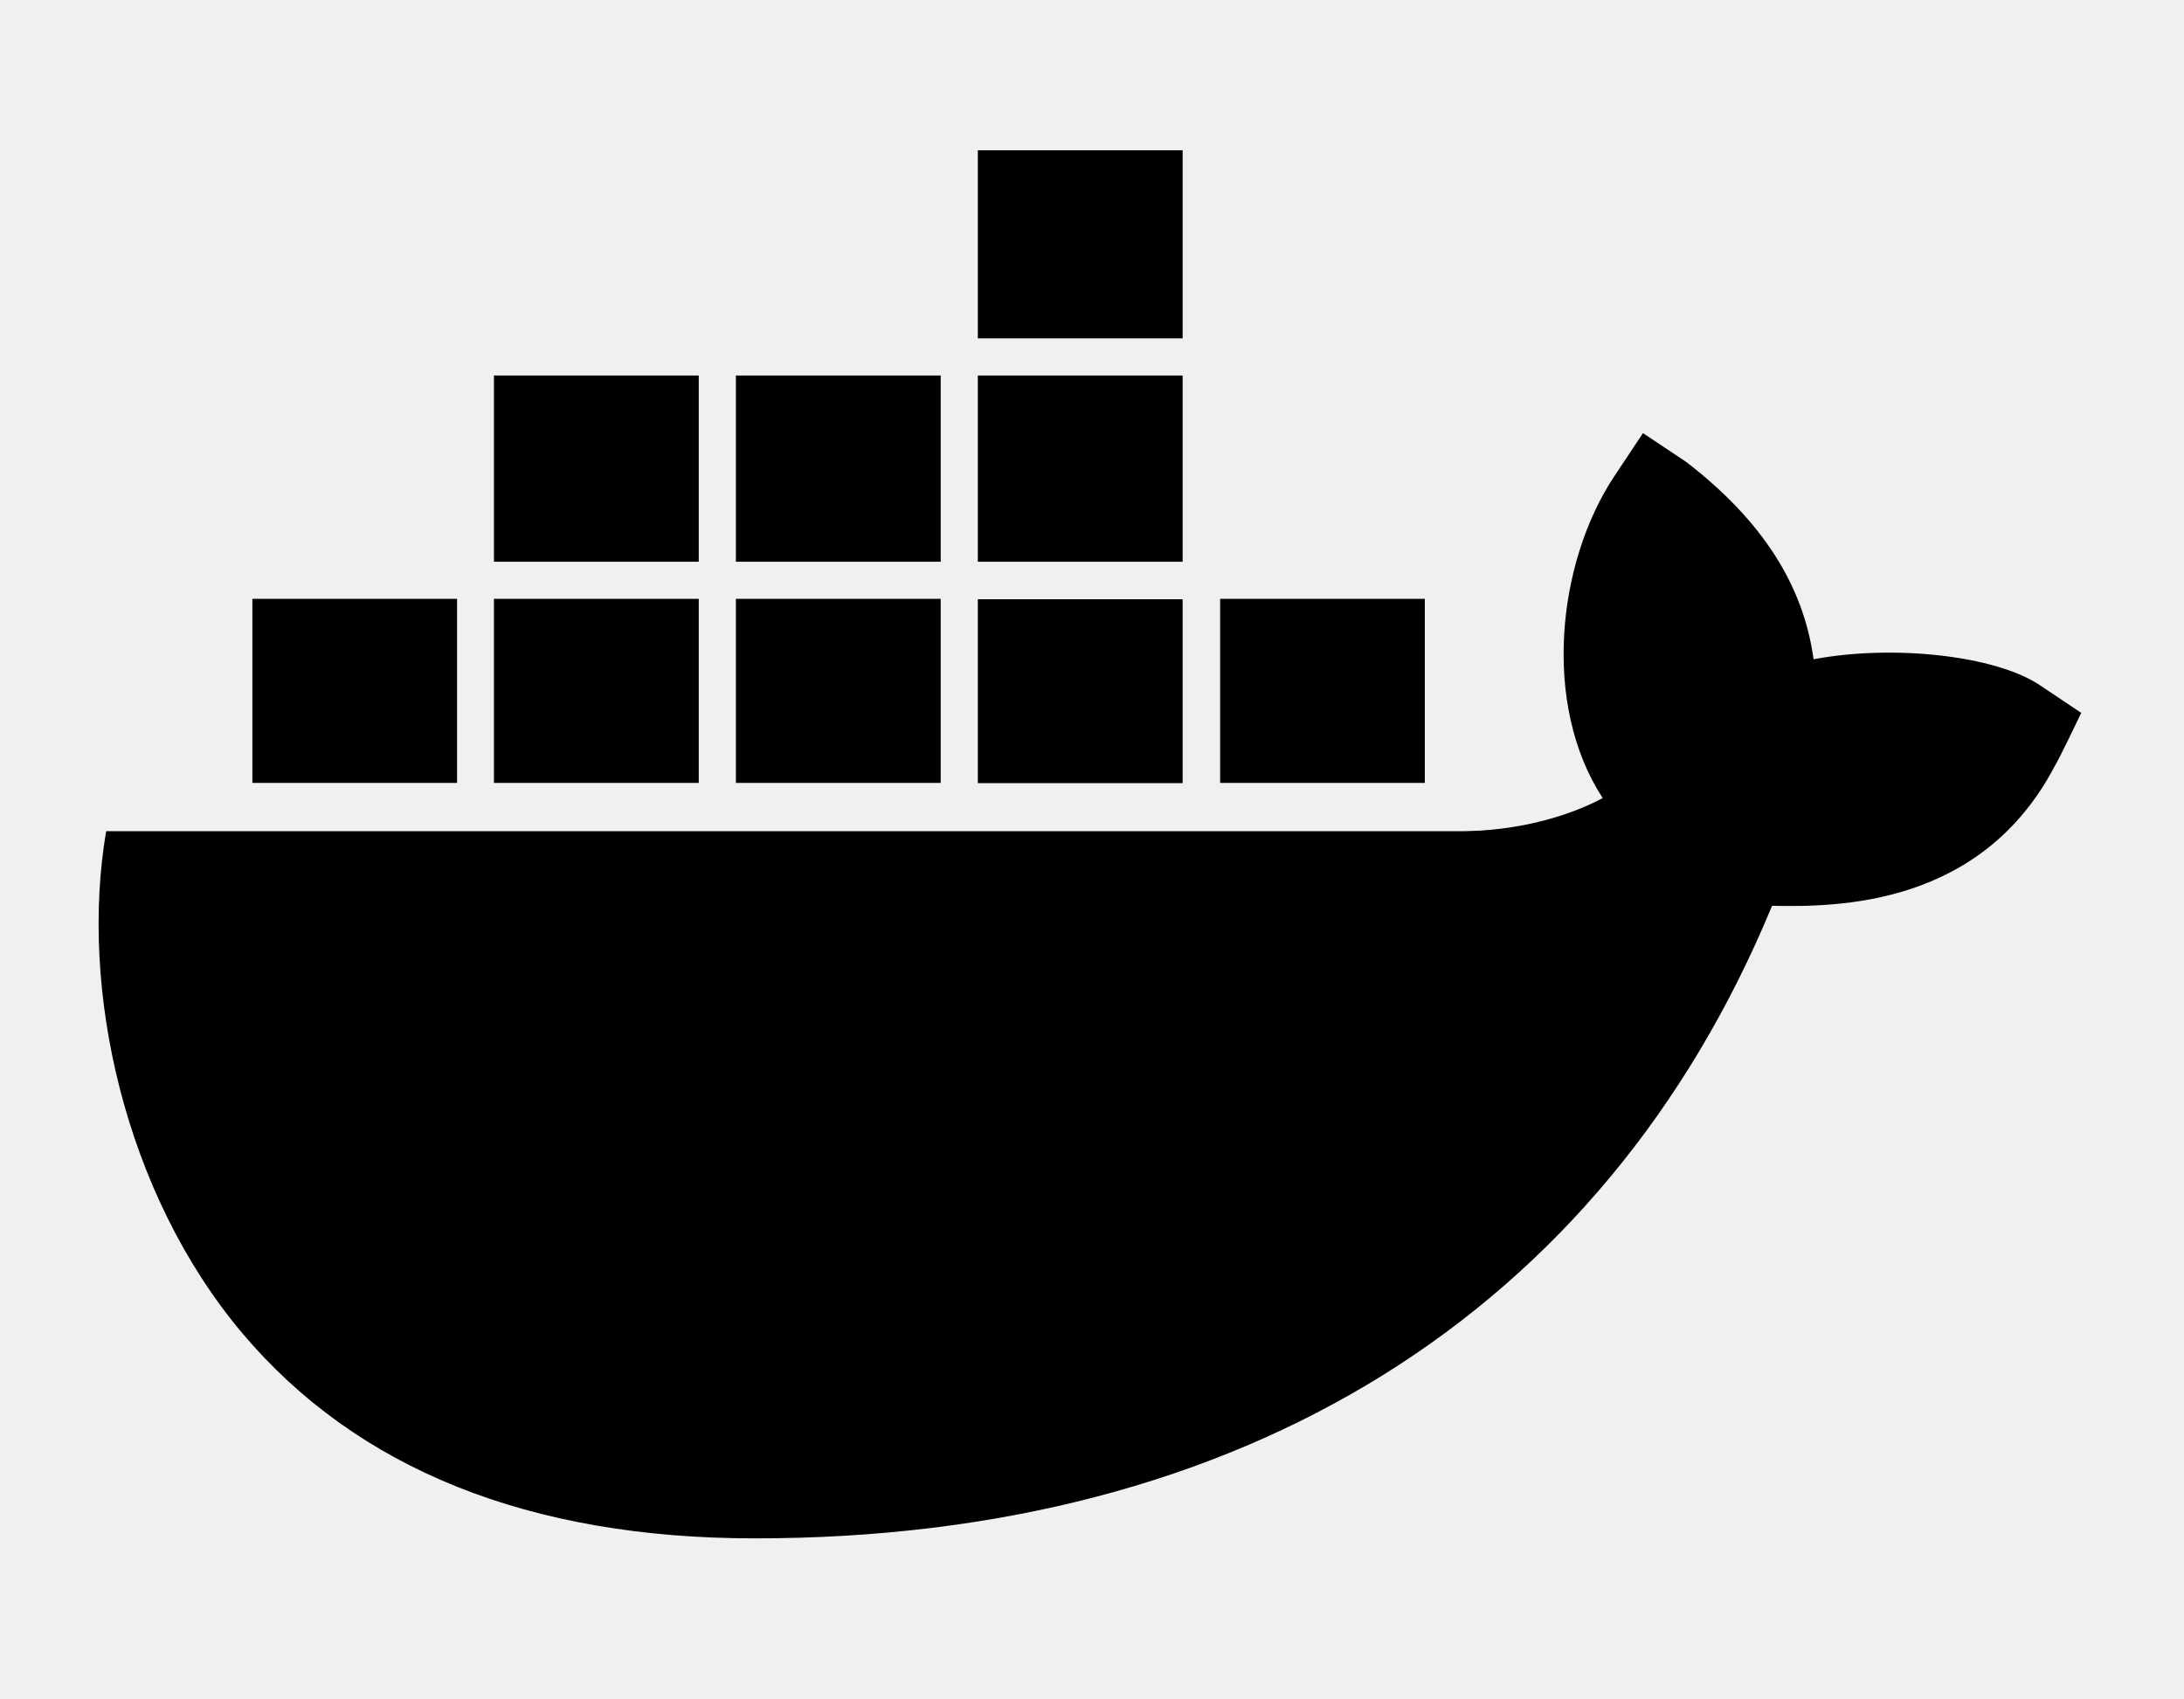
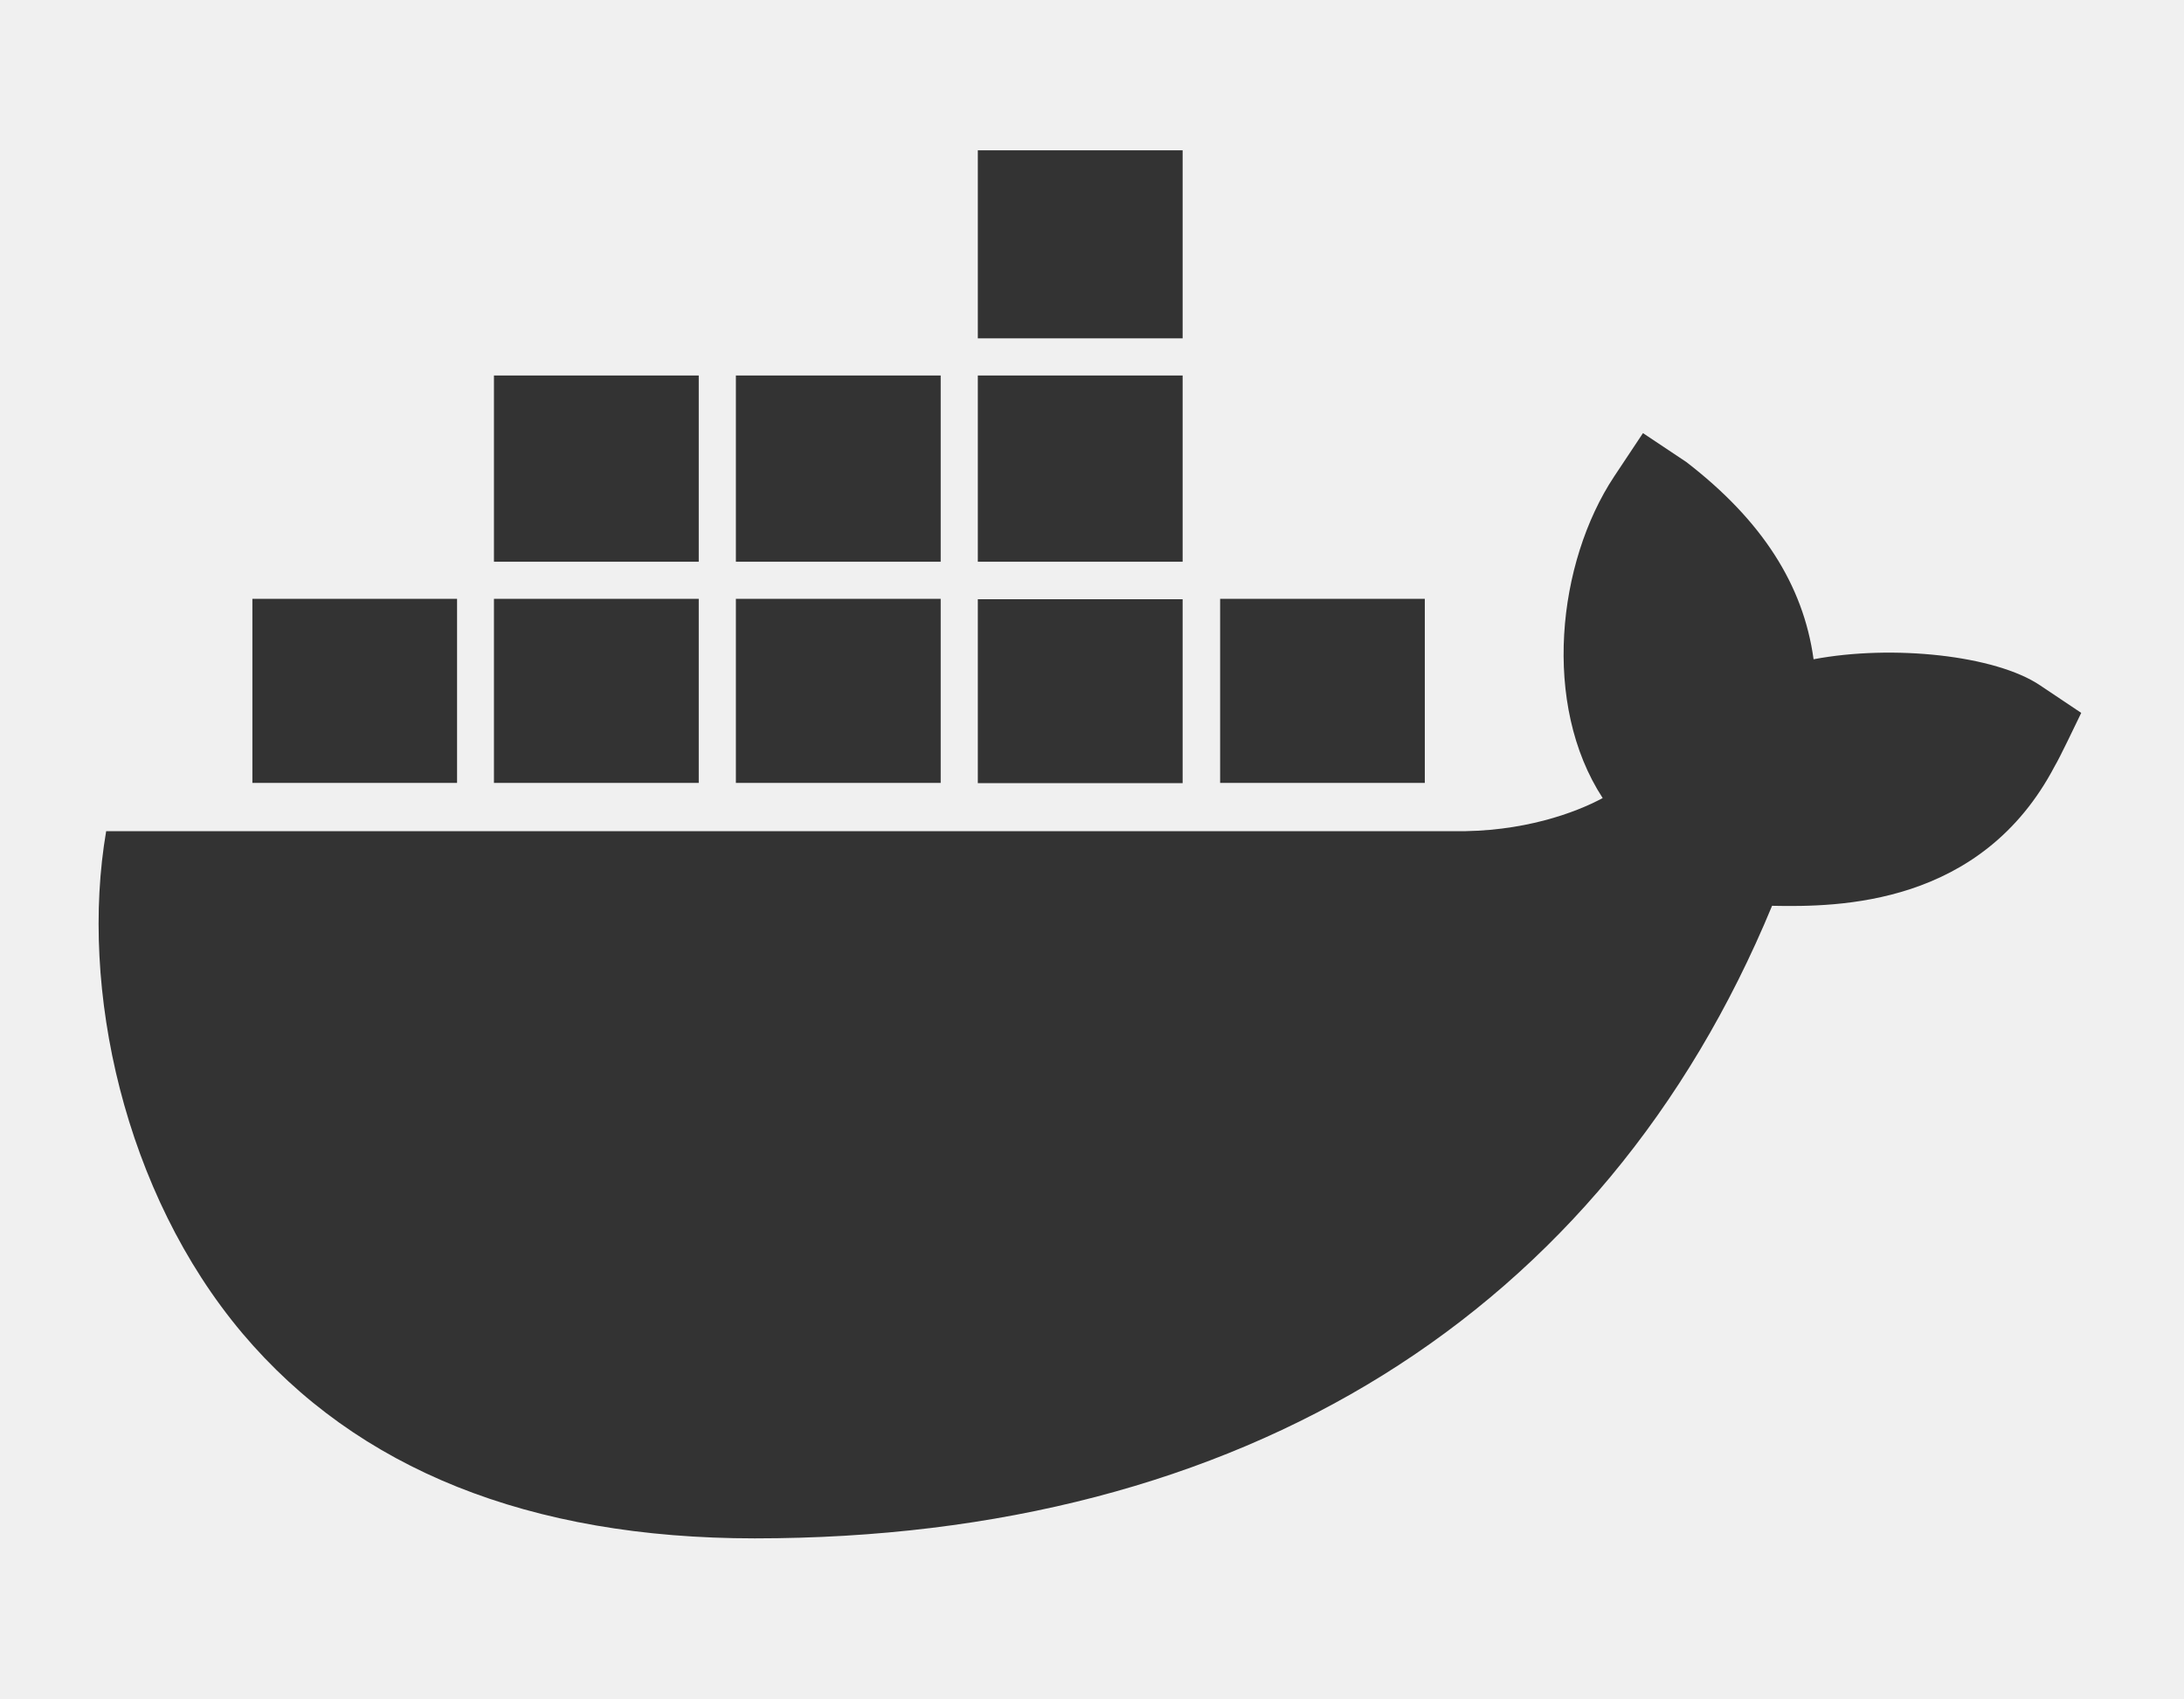
<svg xmlns="http://www.w3.org/2000/svg" width="18" height="14" viewBox="0 0 18 14" fill="none">
  <g clip-path="url(#clip0_838_384)">
-     <path d="M9.747 6.455H8.059V4.939H9.747V6.455ZM9.747 1.239H8.059V2.789H9.747V1.239ZM11.743 4.936H10.056V6.453H11.743V4.936ZM7.753 3.095H6.065V4.63H7.753V3.095ZM9.747 3.095H8.059V4.63H9.747V3.095ZM16.814 5.649C16.446 5.401 15.598 5.311 14.947 5.434C14.863 4.821 14.521 4.288 13.898 3.808L13.541 3.57L13.303 3.928C12.834 4.637 12.706 5.807 13.209 6.578C12.987 6.698 12.55 6.861 11.973 6.851H0.875C0.653 8.148 1.023 9.833 1.998 10.99C2.945 12.111 4.365 12.68 6.221 12.68C10.239 12.68 13.214 10.829 14.605 7.466C15.152 7.477 16.331 7.469 16.936 6.312C16.975 6.248 17.105 5.975 17.153 5.876L16.814 5.649ZM3.765 4.936H2.08V6.453H3.767V4.936H3.765ZM5.759 4.936H4.071V6.453H5.759V4.936ZM7.753 4.936H6.065V6.453H7.753V4.936ZM5.759 3.095H4.071V4.63H5.759V3.095Z" fill="black" />
+     <path d="M9.747 6.455H8.059V4.939H9.747V6.455ZM9.747 1.239H8.059V2.789H9.747V1.239ZM11.743 4.936H10.056V6.453H11.743V4.936ZM7.753 3.095H6.065V4.63H7.753V3.095ZM9.747 3.095H8.059V4.63H9.747V3.095ZM16.814 5.649C16.446 5.401 15.598 5.311 14.947 5.434C14.863 4.821 14.521 4.288 13.898 3.808L13.541 3.57L13.303 3.928C12.834 4.637 12.706 5.807 13.209 6.578C12.987 6.698 12.55 6.861 11.973 6.851H0.875C0.653 8.148 1.023 9.833 1.998 10.99C2.945 12.111 4.365 12.68 6.221 12.68C10.239 12.68 13.214 10.829 14.605 7.466C15.152 7.477 16.331 7.469 16.936 6.312C16.975 6.248 17.105 5.975 17.153 5.876L16.814 5.649ZM3.765 4.936H2.08V6.453H3.767V4.936H3.765ZM5.759 4.936H4.071V6.453H5.759V4.936ZM7.753 4.936H6.065V6.453H7.753V4.936ZM5.759 3.095H4.071V4.63H5.759V3.095Z" fill="#333" />
  </g>
  <defs>
    <clipPath id="clip0_838_384">
      <rect width="16.34" height="13.072" fill="white" transform="translate(0.813477 0.422363)" />
    </clipPath>
  </defs>
</svg>
